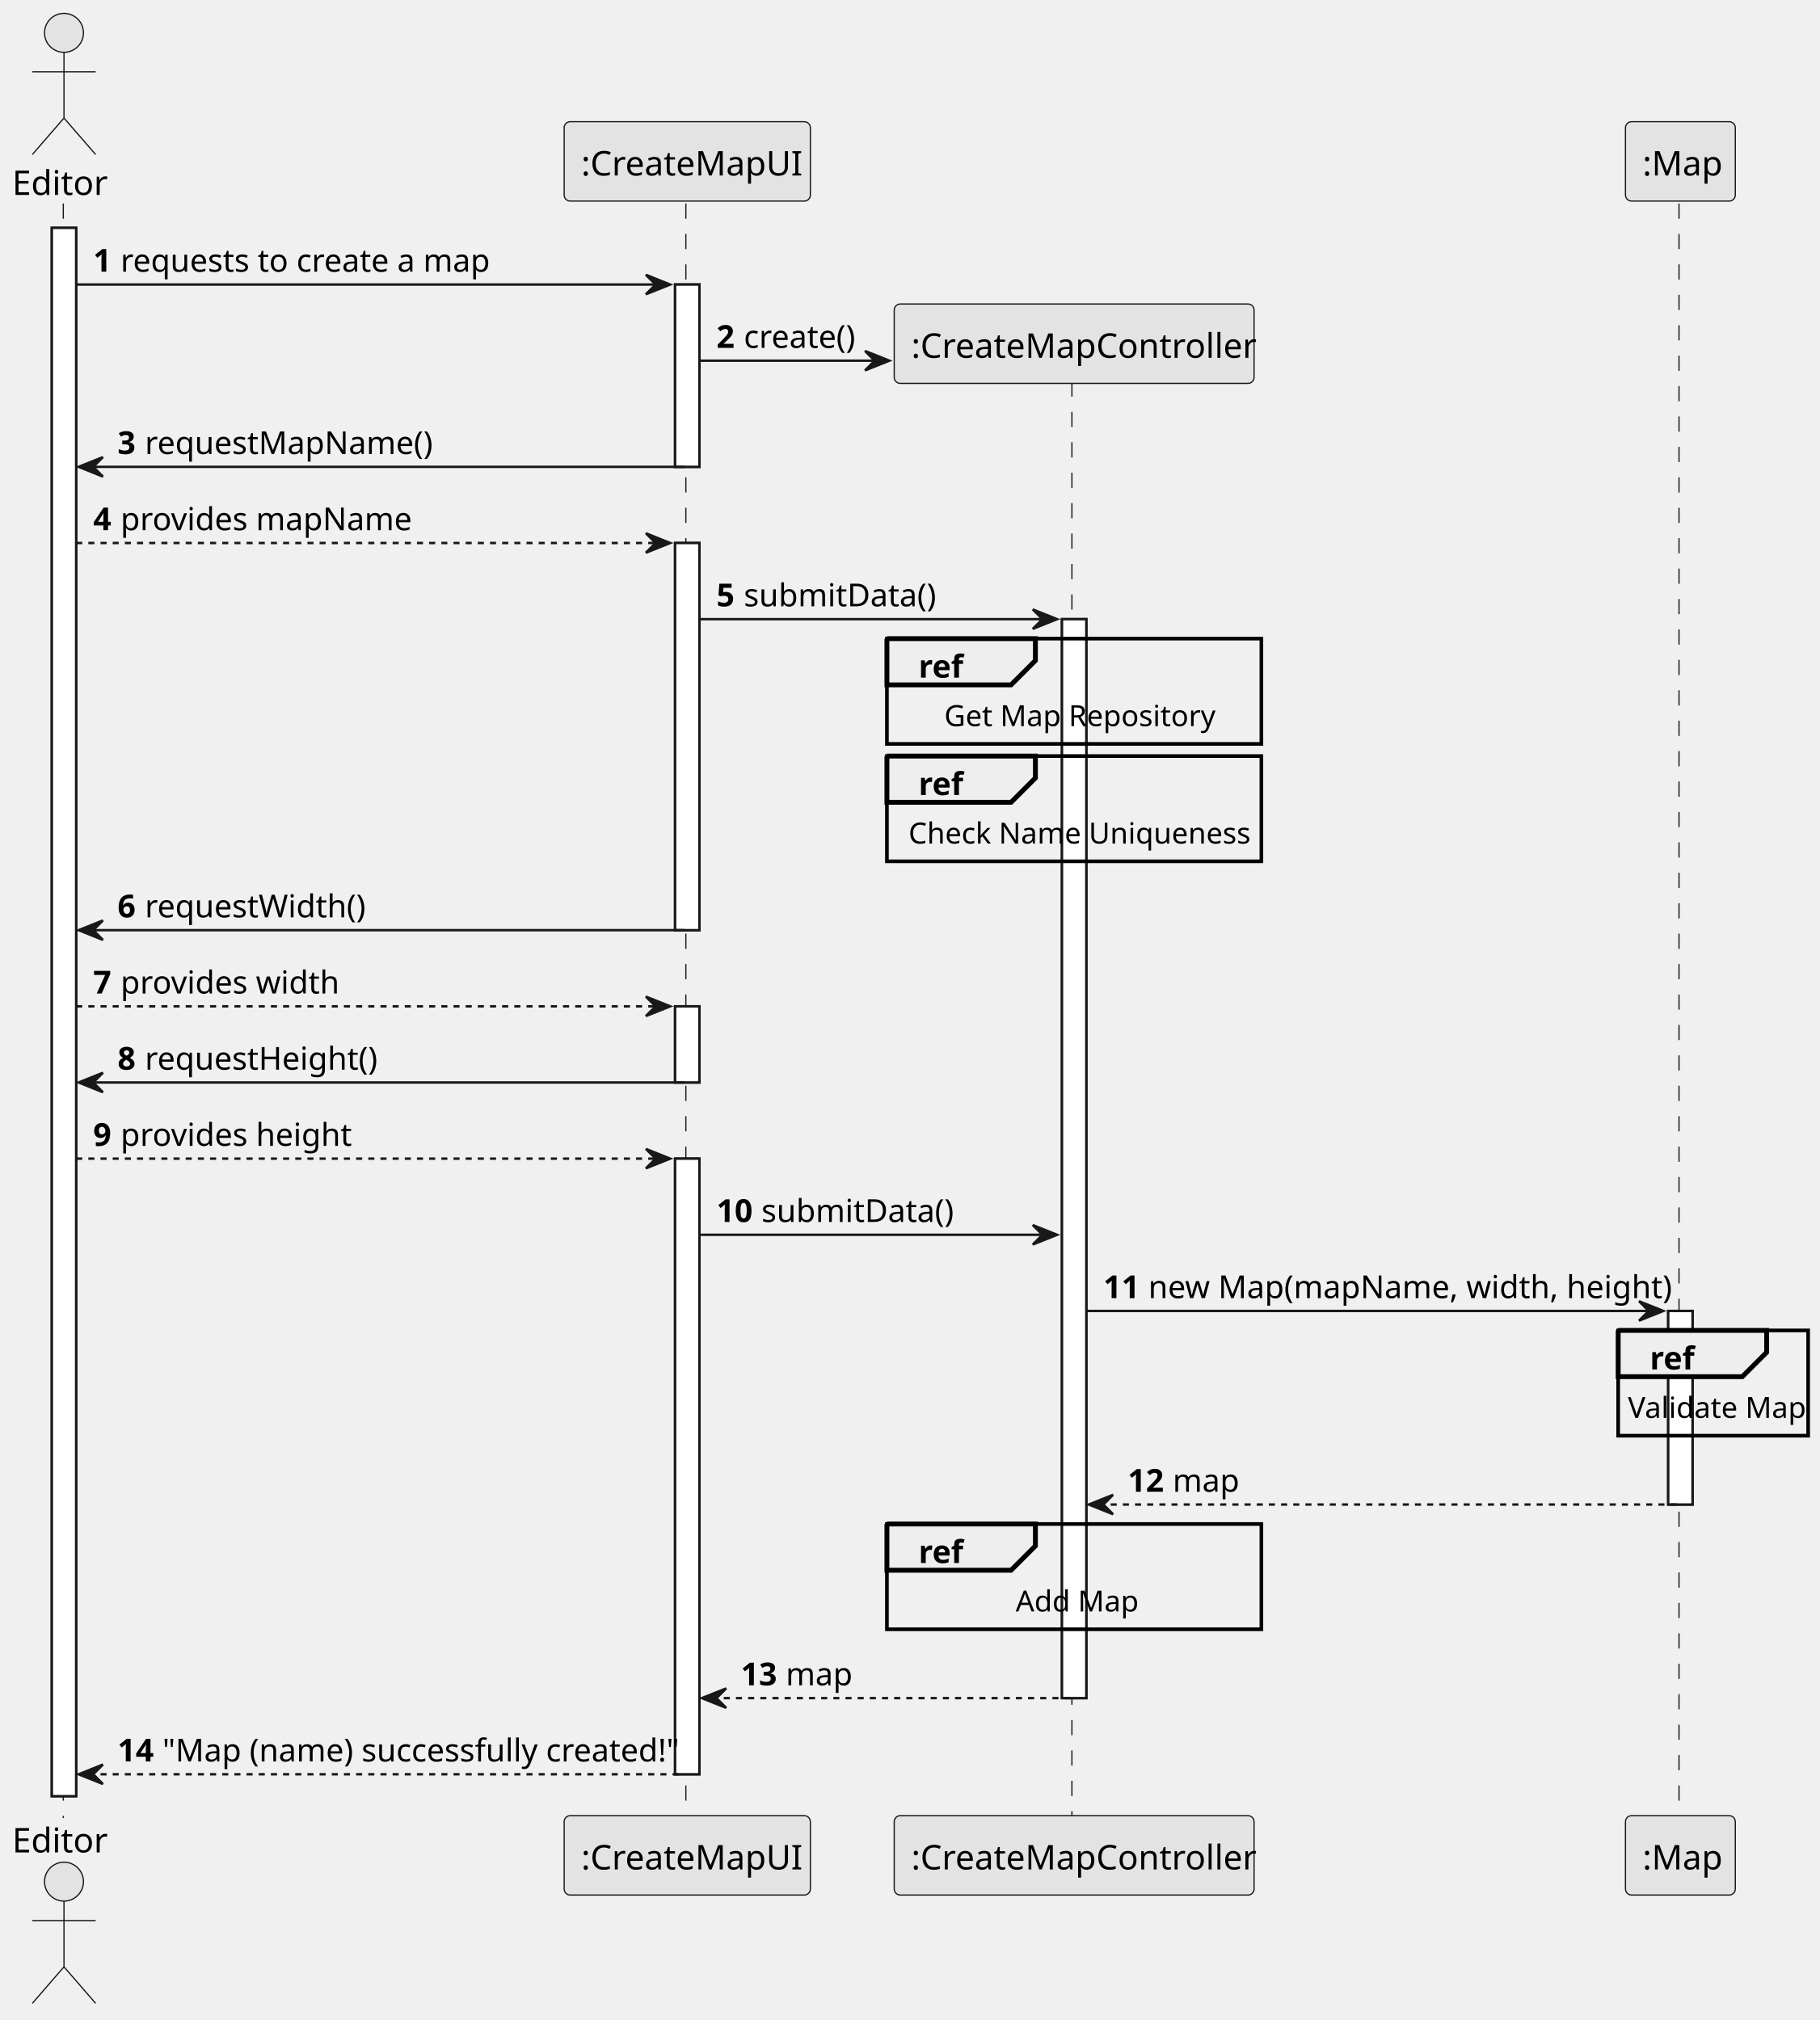
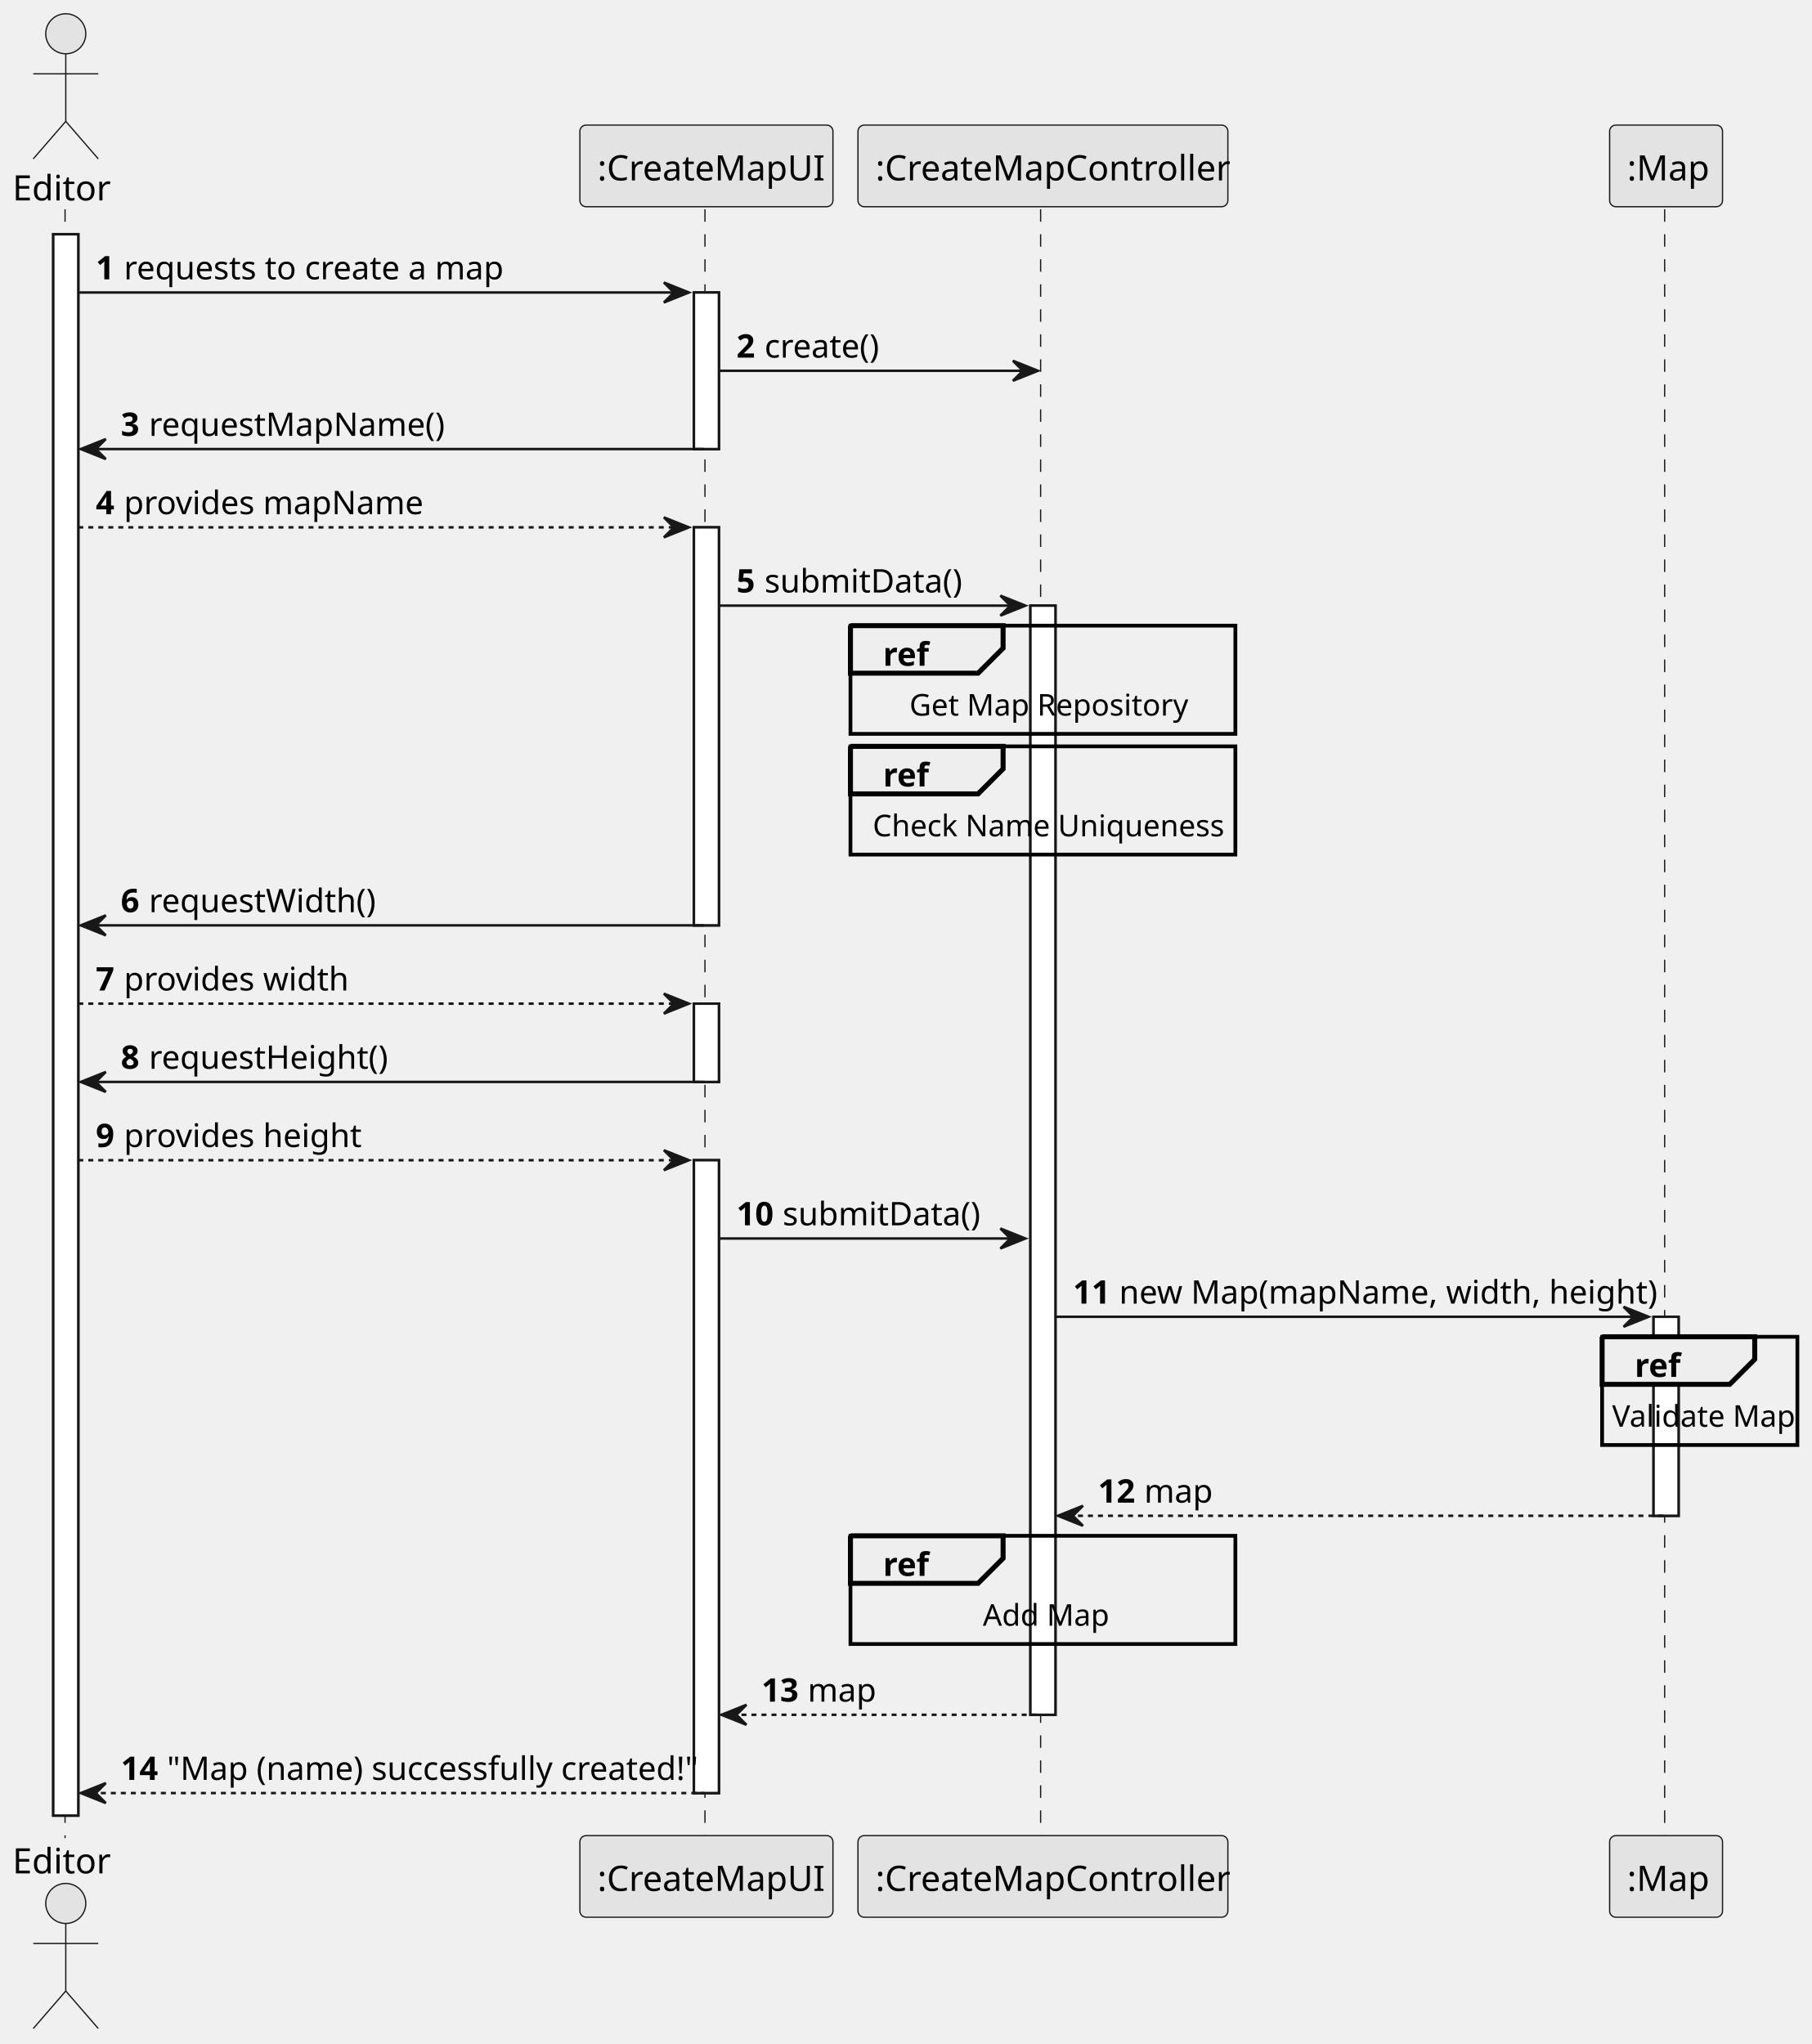
- <svg xmlns="http://www.w3.org/2000/svg" contentStyleType="text/css" height="664px" preserveAspectRatio="none" style="width:598px;height:664px;background:#FFFFFF;" version="1.1" viewBox="0 0 598 664" width="598.4px" zoomAndPan="magnify">
+ <svg xmlns="http://www.w3.org/2000/svg" contentStyleType="text/css" height="817px" preserveAspectRatio="none" style="width:724px;height:817px;background:#FFFFFF;" version="1.1" viewBox="0 0 724 817" width="724px" zoomAndPan="magnify">
  <defs />
  <g>
-     <rect fill="#FFFFFF" height="515.53" style="stroke:#181818;stroke-width:0.8;" width="8" x="17.029" y="74.897" />
-     <rect fill="#FFFFFF" height="59.93" style="stroke:#181818;stroke-width:0.8;" width="8" x="221.863" y="93.53" />
-     <rect fill="#FFFFFF" height="127.269" style="stroke:#181818;stroke-width:0.8;" width="8" x="221.863" y="178.492" />
-     <rect fill="#FFFFFF" height="25.033" style="stroke:#181818;stroke-width:0.8;" width="8" x="221.863" y="330.794" />
-     <rect fill="#FFFFFF" height="202.367" style="stroke:#181818;stroke-width:0.8;" width="8" x="221.863" y="380.859" />
-     <rect fill="#FFFFFF" height="354.669" style="stroke:#181818;stroke-width:0.8;" width="8" x="349.011" y="203.525" />
-     <rect fill="#FFFFFF" height="63.634" style="stroke:#181818;stroke-width:0.8;" width="8" x="548.25" y="430.925" />
-     <line style="stroke:#181818;stroke-width:0.4;stroke-dasharray:5.0,5.0;" x1="20.8" x2="20.8" y1="66.897" y2="597.627" />
-     <line style="stroke:#181818;stroke-width:0.4;stroke-dasharray:5.0,5.0;" x1="225.405" x2="225.405" y1="66.897" y2="597.627" />
-     <line style="stroke:#181818;stroke-width:0.4;stroke-dasharray:5.0,5.0;" x1="352.278" x2="352.278" y1="125.378" y2="597.627" />
-     <line style="stroke:#181818;stroke-width:0.4;stroke-dasharray:5.0,5.0;" x1="551.801" x2="551.801" y1="66.897" y2="597.627" />
-     <text fill="#000000" font-family="sans-serif" font-size="11.2" lengthAdjust="spacing" textLength="29.258" x="4" y="64.086">Editor</text>
-     <ellipse cx="21.029" cy="10.8" fill="#E3E3E3" rx="6.4" ry="6.4" style="stroke:#181818;stroke-width:0.4;" />
-     <path d="M21.029,17.2 L21.029,38.8 M10.629,23.6 L31.429,23.6 M21.029,38.8 L10.629,50.8 M21.029,38.8 L31.429,50.8 " fill="none" style="stroke:#181818;stroke-width:0.4;" />
-     <text fill="#000000" font-family="sans-serif" font-size="11.2" lengthAdjust="spacing" textLength="29.258" x="4" y="608.913">Editor</text>
-     <ellipse cx="21.029" cy="618.523" fill="#E3E3E3" rx="6.4" ry="6.4" style="stroke:#181818;stroke-width:0.4;" />
-     <path d="M21.029,624.923 L21.029,646.523 M10.629,631.323 L31.429,631.323 M21.029,646.523 L10.629,658.523 M21.029,646.523 L31.429,658.523 " fill="none" style="stroke:#181818;stroke-width:0.4;" />
-     <rect fill="#E3E3E3" height="26.097" rx="2" ry="2" style="stroke:#181818;stroke-width:0.4;" width="80.916" x="185.405" y="40" />
-     <text fill="#000000" font-family="sans-serif" font-size="11.2" lengthAdjust="spacing" textLength="69.716" x="191.005" y="57.686">:CreateMapUI</text>
-     <rect fill="#E3E3E3" height="26.097" rx="2" ry="2" style="stroke:#181818;stroke-width:0.4;" width="80.916" x="185.405" y="596.827" />
-     <text fill="#000000" font-family="sans-serif" font-size="11.2" lengthAdjust="spacing" textLength="69.716" x="191.005" y="614.513">:CreateMapUI</text>
-     <rect fill="#E3E3E3" height="26.097" rx="2" ry="2" style="stroke:#181818;stroke-width:0.4;" width="118.267" x="293.878" y="596.827" />
-     <text fill="#000000" font-family="sans-serif" font-size="11.2" lengthAdjust="spacing" textLength="107.067" x="299.478" y="614.513">:CreateMapController</text>
-     <rect fill="#E3E3E3" height="26.097" rx="2" ry="2" style="stroke:#181818;stroke-width:0.4;" width="36.099" x="534.201" y="40" />
-     <text fill="#000000" font-family="sans-serif" font-size="11.2" lengthAdjust="spacing" textLength="24.899" x="539.801" y="57.686">:Map</text>
-     <rect fill="#E3E3E3" height="26.097" rx="2" ry="2" style="stroke:#181818;stroke-width:0.4;" width="36.099" x="534.201" y="596.827" />
-     <text fill="#000000" font-family="sans-serif" font-size="11.2" lengthAdjust="spacing" textLength="24.899" x="539.801" y="614.513">:Map</text>
-     <rect fill="#FFFFFF" height="515.53" style="stroke:#181818;stroke-width:0.8;" width="8" x="17.029" y="74.897" />
-     <rect fill="#FFFFFF" height="59.93" style="stroke:#181818;stroke-width:0.8;" width="8" x="221.863" y="93.53" />
-     <rect fill="#FFFFFF" height="127.269" style="stroke:#181818;stroke-width:0.8;" width="8" x="221.863" y="178.492" />
-     <rect fill="#FFFFFF" height="25.033" style="stroke:#181818;stroke-width:0.8;" width="8" x="221.863" y="330.794" />
-     <rect fill="#FFFFFF" height="202.367" style="stroke:#181818;stroke-width:0.8;" width="8" x="221.863" y="380.859" />
-     <rect fill="#FFFFFF" height="354.669" style="stroke:#181818;stroke-width:0.8;" width="8" x="349.011" y="203.525" />
-     <rect fill="#FFFFFF" height="63.634" style="stroke:#181818;stroke-width:0.8;" width="8" x="548.25" y="430.925" />
-     <polygon fill="#181818" points="212.262,90.33,220.262,93.53,212.262,96.73,215.463,93.53" style="stroke:#181818;stroke-width:0.8;" />
-     <line style="stroke:#181818;stroke-width:0.8;" x1="25.029" x2="217.062" y1="93.53" y2="93.53" />
-     <text fill="#000000" font-family="sans-serif" font-size="10.4" font-weight="bold" lengthAdjust="spacing" textLength="5.784" x="30.629" y="89.32">1</text>
-     <text fill="#000000" font-family="sans-serif" font-size="10.4" lengthAdjust="spacing" textLength="115.04" x="39.613" y="89.32">requests to create a map</text>
-     <polygon fill="#181818" points="284.278,115.362,292.278,118.562,284.278,121.763,287.478,118.562" style="stroke:#181818;stroke-width:0.8;" />
-     <line style="stroke:#181818;stroke-width:0.8;" x1="229.863" x2="289.078" y1="118.562" y2="118.562" />
-     <text fill="#000000" font-family="sans-serif" font-size="10.4" font-weight="bold" lengthAdjust="spacing" textLength="5.784" x="235.463" y="114.352">2</text>
-     <text fill="#000000" font-family="sans-serif" font-size="10.4" lengthAdjust="spacing" textLength="35.831" x="244.446" y="114.352">create()</text>
-     <rect fill="#E3E3E3" height="26.097" rx="2" ry="2" style="stroke:#181818;stroke-width:0.4;" width="118.267" x="293.878" y="99.93" />
-     <text fill="#000000" font-family="sans-serif" font-size="11.2" lengthAdjust="spacing" textLength="107.067" x="299.478" y="117.616">:CreateMapController</text>
-     <polygon fill="#181818" points="33.829,150.259,25.829,153.459,33.829,156.659,30.629,153.459" style="stroke:#181818;stroke-width:0.8;" />
-     <line style="stroke:#181818;stroke-width:0.8;" x1="29.029" x2="225.062" y1="153.459" y2="153.459" />
-     <text fill="#000000" font-family="sans-serif" font-size="10.4" font-weight="bold" lengthAdjust="spacing" textLength="5.784" x="38.629" y="149.249">3</text>
-     <text fill="#000000" font-family="sans-serif" font-size="10.4" lengthAdjust="spacing" textLength="89.588" x="47.613" y="149.249">requestMapName()</text>
-     <polygon fill="#181818" points="212.262,175.292,220.262,178.492,212.262,181.692,215.463,178.492" style="stroke:#181818;stroke-width:0.8;" />
-     <line style="stroke:#181818;stroke-width:0.8;stroke-dasharray:2.0,2.0;" x1="25.029" x2="217.062" y1="178.492" y2="178.492" />
-     <text fill="#000000" font-family="sans-serif" font-size="10.4" font-weight="bold" lengthAdjust="spacing" textLength="5.784" x="30.629" y="174.282">4</text>
-     <text fill="#000000" font-family="sans-serif" font-size="10.4" lengthAdjust="spacing" textLength="90.172" x="39.613" y="174.282">provides mapName</text>
-     <polygon fill="#181818" points="339.411,200.325,347.411,203.525,339.411,206.725,342.611,203.525" style="stroke:#181818;stroke-width:0.8;" />
-     <line style="stroke:#181818;stroke-width:0.8;" x1="229.863" x2="344.211" y1="203.525" y2="203.525" />
-     <text fill="#000000" font-family="sans-serif" font-size="10.4" font-weight="bold" lengthAdjust="spacing" textLength="5.784" x="235.463" y="199.315">5</text>
-     <text fill="#000000" font-family="sans-serif" font-size="10.4" lengthAdjust="spacing" textLength="59.526" x="244.446" y="199.315">submitData()</text>
-     <rect fill="none" height="34.602" style="stroke:#000000;stroke-width:1.2;" width="123.067" x="291.478" y="209.925" />
-     <path d="M291.478,209.925 L340.278,209.925 L340.278,217.125 L332.278,225.125 L291.478,225.125 L291.478,209.925 " fill="#EEEEEE" style="stroke:#000000;stroke-width:1.6;" />
-     <text fill="#000000" font-family="sans-serif" font-size="10.4" font-weight="bold" lengthAdjust="spacing" textLength="13.294" x="301.878" y="222.748">ref</text>
-     <text fill="#000000" font-family="sans-serif" font-size="9.6" lengthAdjust="spacing" textLength="85.369" x="310.327" y="238.684">Get Map Repository</text>
-     <rect fill="none" height="34.602" style="stroke:#000000;stroke-width:1.2;" width="123.067" x="291.478" y="248.527" />
-     <path d="M291.478,248.527 L340.278,248.527 L340.278,255.727 L332.278,263.727 L291.478,263.727 L291.478,248.527 " fill="#EEEEEE" style="stroke:#000000;stroke-width:1.6;" />
-     <text fill="#000000" font-family="sans-serif" font-size="10.4" font-weight="bold" lengthAdjust="spacing" textLength="13.294" x="301.878" y="261.349">ref</text>
-     <text fill="#000000" font-family="sans-serif" font-size="9.6" lengthAdjust="spacing" textLength="108.853" x="298.585" y="277.286">Check Name Uniqueness</text>
-     <polygon fill="#181818" points="33.829,302.561,25.829,305.761,33.829,308.961,30.629,305.761" style="stroke:#181818;stroke-width:0.8;" />
-     <line style="stroke:#181818;stroke-width:0.8;" x1="29.029" x2="225.062" y1="305.761" y2="305.761" />
-     <text fill="#000000" font-family="sans-serif" font-size="10.4" font-weight="bold" lengthAdjust="spacing" textLength="5.784" x="38.629" y="301.551">6</text>
-     <text fill="#000000" font-family="sans-serif" font-size="10.4" lengthAdjust="spacing" textLength="68.199" x="47.613" y="301.551">requestWidth()</text>
-     <polygon fill="#181818" points="212.262,327.594,220.262,330.794,212.262,333.994,215.463,330.794" style="stroke:#181818;stroke-width:0.8;" />
-     <line style="stroke:#181818;stroke-width:0.8;stroke-dasharray:2.0,2.0;" x1="25.029" x2="217.062" y1="330.794" y2="330.794" />
-     <text fill="#000000" font-family="sans-serif" font-size="10.4" font-weight="bold" lengthAdjust="spacing" textLength="5.784" x="30.629" y="326.584">7</text>
-     <text fill="#000000" font-family="sans-serif" font-size="10.4" lengthAdjust="spacing" textLength="66.478" x="39.613" y="326.584">provides width</text>
-     <polygon fill="#181818" points="33.829,352.627,25.829,355.827,33.829,359.027,30.629,355.827" style="stroke:#181818;stroke-width:0.8;" />
-     <line style="stroke:#181818;stroke-width:0.8;" x1="29.029" x2="225.062" y1="355.827" y2="355.827" />
-     <text fill="#000000" font-family="sans-serif" font-size="10.4" font-weight="bold" lengthAdjust="spacing" textLength="5.784" x="38.629" y="351.616">8</text>
-     <text fill="#000000" font-family="sans-serif" font-size="10.4" lengthAdjust="spacing" textLength="71.678" x="47.613" y="351.616">requestHeight()</text>
-     <polygon fill="#181818" points="212.262,377.659,220.262,380.859,212.262,384.059,215.463,380.859" style="stroke:#181818;stroke-width:0.8;" />
-     <line style="stroke:#181818;stroke-width:0.8;stroke-dasharray:2.0,2.0;" x1="25.029" x2="217.062" y1="380.859" y2="380.859" />
-     <text fill="#000000" font-family="sans-serif" font-size="10.4" font-weight="bold" lengthAdjust="spacing" textLength="5.784" x="30.629" y="376.649">9</text>
-     <text fill="#000000" font-family="sans-serif" font-size="10.4" lengthAdjust="spacing" textLength="70.535" x="39.613" y="376.649">provides height</text>
-     <polygon fill="#181818" points="339.411,402.692,347.411,405.892,339.411,409.092,342.611,405.892" style="stroke:#181818;stroke-width:0.8;" />
-     <line style="stroke:#181818;stroke-width:0.8;" x1="229.863" x2="344.211" y1="405.892" y2="405.892" />
-     <text fill="#000000" font-family="sans-serif" font-size="10.4" font-weight="bold" lengthAdjust="spacing" textLength="11.568" x="235.463" y="401.682">10</text>
-     <text fill="#000000" font-family="sans-serif" font-size="10.4" lengthAdjust="spacing" textLength="59.526" x="250.231" y="401.682">submitData()</text>
-     <polygon fill="#181818" points="538.65,427.725,546.65,430.925,538.65,434.125,541.85,430.925" style="stroke:#181818;stroke-width:0.8;" />
-     <line style="stroke:#181818;stroke-width:0.8;" x1="357.011" x2="543.45" y1="430.925" y2="430.925" />
-     <text fill="#000000" font-family="sans-serif" font-size="10.4" font-weight="bold" lengthAdjust="spacing" textLength="11.568" x="362.611" y="426.715">11</text>
-     <text fill="#000000" font-family="sans-serif" font-size="10.4" lengthAdjust="spacing" textLength="161.271" x="377.379" y="426.715">new Map(mapName, width, height)</text>
-     <rect fill="none" height="34.602" style="stroke:#000000;stroke-width:1.2;" width="62.434" x="531.801" y="437.325" />
-     <path d="M531.801,437.325 L580.601,437.325 L580.601,444.525 L572.601,452.525 L531.801,452.525 L531.801,437.325 " fill="#EEEEEE" style="stroke:#000000;stroke-width:1.6;" />
-     <text fill="#000000" font-family="sans-serif" font-size="10.4" font-weight="bold" lengthAdjust="spacing" textLength="13.294" x="542.201" y="450.148">ref</text>
-     <text fill="#000000" font-family="sans-serif" font-size="9.6" lengthAdjust="spacing" textLength="56.034" x="535.001" y="466.084">Validate Map</text>
-     <polygon fill="#181818" points="365.811,491.359,357.811,494.559,365.811,497.759,362.611,494.559" style="stroke:#181818;stroke-width:0.8;" />
-     <line style="stroke:#181818;stroke-width:0.8;stroke-dasharray:2.0,2.0;" x1="361.011" x2="551.45" y1="494.559" y2="494.559" />
-     <text fill="#000000" font-family="sans-serif" font-size="10.4" font-weight="bold" lengthAdjust="spacing" textLength="11.568" x="370.611" y="490.349">12</text>
-     <text fill="#000000" font-family="sans-serif" font-size="10.4" lengthAdjust="spacing" textLength="20.231" x="385.379" y="490.349">map</text>
-     <rect fill="none" height="34.602" style="stroke:#000000;stroke-width:1.2;" width="123.067" x="291.478" y="500.959" />
-     <path d="M291.478,500.959 L340.278,500.959 L340.278,508.159 L332.278,516.159 L291.478,516.159 L291.478,500.959 " fill="#EEEEEE" style="stroke:#000000;stroke-width:1.6;" />
-     <text fill="#000000" font-family="sans-serif" font-size="10.4" font-weight="bold" lengthAdjust="spacing" textLength="13.294" x="301.878" y="513.782">ref</text>
-     <text fill="#000000" font-family="sans-serif" font-size="9.6" lengthAdjust="spacing" textLength="38.423" x="333.8" y="529.719">Add Map</text>
-     <polygon fill="#181818" points="238.662,554.994,230.662,558.194,238.662,561.394,235.463,558.194" style="stroke:#181818;stroke-width:0.8;" />
-     <line style="stroke:#181818;stroke-width:0.8;stroke-dasharray:2.0,2.0;" x1="233.863" x2="352.211" y1="558.194" y2="558.194" />
-     <text fill="#000000" font-family="sans-serif" font-size="10.4" font-weight="bold" lengthAdjust="spacing" textLength="11.568" x="243.463" y="553.984">13</text>
-     <text fill="#000000" font-family="sans-serif" font-size="10.4" lengthAdjust="spacing" textLength="20.231" x="258.231" y="553.984">map</text>
-     <polygon fill="#181818" points="33.829,580.027,25.829,583.227,33.829,586.427,30.629,583.227" style="stroke:#181818;stroke-width:0.8;" />
-     <line style="stroke:#181818;stroke-width:0.8;stroke-dasharray:2.0,2.0;" x1="29.029" x2="225.062" y1="583.227" y2="583.227" />
-     <text fill="#000000" font-family="sans-serif" font-size="10.4" font-weight="bold" lengthAdjust="spacing" textLength="11.568" x="38.629" y="579.016">14</text>
-     <text fill="#000000" font-family="sans-serif" font-size="10.4" lengthAdjust="spacing" textLength="162.866" x="53.397" y="579.016">"Map (name) successfully created!"</text>
+     <rect fill="#FFFFFF" height="632.082" style="stroke:#181818;stroke-width:1.0;" width="10" x="21.286" y="93.621" />
+     <rect fill="#FFFFFF" height="62.582" style="stroke:#181818;stroke-width:1.0;" width="10" x="277.328" y="116.912" />
+     <rect fill="#FFFFFF" height="159.086" style="stroke:#181818;stroke-width:1.0;" width="10" x="277.328" y="210.785" />
+     <rect fill="#FFFFFF" height="31.291" style="stroke:#181818;stroke-width:1.0;" width="10" x="277.328" y="401.162" />
+     <rect fill="#FFFFFF" height="252.959" style="stroke:#181818;stroke-width:1.0;" width="10" x="277.328" y="463.744" />
+     <rect fill="#FFFFFF" height="443.336" style="stroke:#181818;stroke-width:1.0;" width="10" x="411.817" y="242.076" />
+     <rect fill="#FFFFFF" height="79.543" style="stroke:#181818;stroke-width:1.0;" width="10" x="660.866" y="526.326" />
+     <line style="stroke:#181818;stroke-width:0.5;stroke-dasharray:5.0,5.0;" x1="26" x2="26" y1="83.621" y2="734.703" />
+     <line style="stroke:#181818;stroke-width:0.5;stroke-dasharray:5.0,5.0;" x1="281.756" x2="281.756" y1="83.621" y2="734.703" />
+     <line style="stroke:#181818;stroke-width:0.5;stroke-dasharray:5.0,5.0;" x1="415.9" x2="415.9" y1="83.621" y2="734.703" />
+     <line style="stroke:#181818;stroke-width:0.5;stroke-dasharray:5.0,5.0;" x1="665.304" x2="665.304" y1="83.621" y2="734.703" />
+     <text fill="#000000" font-family="sans-serif" font-size="14" lengthAdjust="spacing" textLength="36.572" x="5" y="80.107">Editor</text>
+     <ellipse cx="26.286" cy="13.5" fill="#E3E3E3" rx="8" ry="8" style="stroke:#181818;stroke-width:0.5;" />
+     <path d="M26.286,21.5 L26.286,48.5 M13.286,29.5 L39.286,29.5 M26.286,48.5 L13.286,63.5 M26.286,48.5 L39.286,63.5 " fill="none" style="stroke:#181818;stroke-width:0.5;" />
+     <text fill="#000000" font-family="sans-serif" font-size="14" lengthAdjust="spacing" textLength="36.572" x="5" y="748.811">Editor</text>
+     <ellipse cx="26.286" cy="760.824" fill="#E3E3E3" rx="8" ry="8" style="stroke:#181818;stroke-width:0.5;" />
+     <path d="M26.286,768.824 L26.286,795.824 M13.286,776.824 L39.286,776.824 M26.286,795.824 L13.286,810.824 M26.286,795.824 L39.286,810.824 " fill="none" style="stroke:#181818;stroke-width:0.5;" />
+     <rect fill="#E3E3E3" height="32.621" rx="2.5" ry="2.5" style="stroke:#181818;stroke-width:0.5;" width="101.144" x="231.756" y="50" />
+     <text fill="#000000" font-family="sans-serif" font-size="14" lengthAdjust="spacing" textLength="87.144" x="238.756" y="72.107">:CreateMapUI</text>
+     <rect fill="#E3E3E3" height="32.621" rx="2.5" ry="2.5" style="stroke:#181818;stroke-width:0.5;" width="101.144" x="231.756" y="733.703" />
+     <text fill="#000000" font-family="sans-serif" font-size="14" lengthAdjust="spacing" textLength="87.144" x="238.756" y="755.811">:CreateMapUI</text>
+     <rect fill="#E3E3E3" height="32.621" rx="2.5" ry="2.5" style="stroke:#181818;stroke-width:0.5;" width="147.834" x="342.9" y="50" />
+     <text fill="#000000" font-family="sans-serif" font-size="14" lengthAdjust="spacing" textLength="133.834" x="349.9" y="72.107">:CreateMapController</text>
+     <rect fill="#E3E3E3" height="32.621" rx="2.5" ry="2.5" style="stroke:#181818;stroke-width:0.5;" width="147.834" x="342.9" y="733.703" />
+     <text fill="#000000" font-family="sans-serif" font-size="14" lengthAdjust="spacing" textLength="133.834" x="349.9" y="755.811">:CreateMapController</text>
+     <rect fill="#E3E3E3" height="32.621" rx="2.5" ry="2.5" style="stroke:#181818;stroke-width:0.5;" width="45.124" x="643.304" y="50" />
+     <text fill="#000000" font-family="sans-serif" font-size="14" lengthAdjust="spacing" textLength="31.124" x="650.304" y="72.107">:Map</text>
+     <rect fill="#E3E3E3" height="32.621" rx="2.5" ry="2.5" style="stroke:#181818;stroke-width:0.5;" width="45.124" x="643.304" y="733.703" />
+     <text fill="#000000" font-family="sans-serif" font-size="14" lengthAdjust="spacing" textLength="31.124" x="650.304" y="755.811">:Map</text>
+     <rect fill="#FFFFFF" height="632.082" style="stroke:#181818;stroke-width:1.0;" width="10" x="21.286" y="93.621" />
+     <rect fill="#FFFFFF" height="62.582" style="stroke:#181818;stroke-width:1.0;" width="10" x="277.328" y="116.912" />
+     <rect fill="#FFFFFF" height="159.086" style="stroke:#181818;stroke-width:1.0;" width="10" x="277.328" y="210.785" />
+     <rect fill="#FFFFFF" height="31.291" style="stroke:#181818;stroke-width:1.0;" width="10" x="277.328" y="401.162" />
+     <rect fill="#FFFFFF" height="252.959" style="stroke:#181818;stroke-width:1.0;" width="10" x="277.328" y="463.744" />
+     <rect fill="#FFFFFF" height="443.336" style="stroke:#181818;stroke-width:1.0;" width="10" x="411.817" y="242.076" />
+     <rect fill="#FFFFFF" height="79.543" style="stroke:#181818;stroke-width:1.0;" width="10" x="660.866" y="526.326" />
+     <polygon fill="#181818" points="265.328,112.912,275.328,116.912,265.328,120.912,269.328,116.912" style="stroke:#181818;stroke-width:1.0;" />
+     <line style="stroke:#181818;stroke-width:1.0;" x1="31.286" x2="271.328" y1="116.912" y2="116.912" />
+     <text fill="#000000" font-family="sans-serif" font-size="13" font-weight="bold" lengthAdjust="spacing" textLength="7.23" x="38.286" y="111.649">1</text>
+     <text fill="#000000" font-family="sans-serif" font-size="13" lengthAdjust="spacing" textLength="143.8" x="49.516" y="111.649">requests to create a map</text>
+     <polygon fill="#181818" points="404.817,144.203,414.817,148.203,404.817,152.203,408.817,148.203" style="stroke:#181818;stroke-width:1.0;" />
+     <line style="stroke:#181818;stroke-width:1.0;" x1="287.328" x2="410.817" y1="148.203" y2="148.203" />
+     <text fill="#000000" font-family="sans-serif" font-size="13" font-weight="bold" lengthAdjust="spacing" textLength="7.23" x="294.328" y="142.94">2</text>
+     <text fill="#000000" font-family="sans-serif" font-size="13" lengthAdjust="spacing" textLength="44.789" x="305.558" y="142.94">create()</text>
+     <polygon fill="#181818" points="42.286,175.494,32.286,179.494,42.286,183.494,38.286,179.494" style="stroke:#181818;stroke-width:1.0;" />
+     <line style="stroke:#181818;stroke-width:1.0;" x1="36.286" x2="281.328" y1="179.494" y2="179.494" />
+     <text fill="#000000" font-family="sans-serif" font-size="13" font-weight="bold" lengthAdjust="spacing" textLength="7.23" x="48.286" y="174.231">3</text>
+     <text fill="#000000" font-family="sans-serif" font-size="13" lengthAdjust="spacing" textLength="111.985" x="59.516" y="174.231">requestMapName()</text>
+     <polygon fill="#181818" points="265.328,206.785,275.328,210.785,265.328,214.785,269.328,210.785" style="stroke:#181818;stroke-width:1.0;" />
+     <line style="stroke:#181818;stroke-width:1.0;stroke-dasharray:2.0,2.0;" x1="31.286" x2="271.328" y1="210.785" y2="210.785" />
+     <text fill="#000000" font-family="sans-serif" font-size="13" font-weight="bold" lengthAdjust="spacing" textLength="7.23" x="38.286" y="205.523">4</text>
+     <text fill="#000000" font-family="sans-serif" font-size="13" lengthAdjust="spacing" textLength="112.715" x="49.516" y="205.523">provides mapName</text>
+     <polygon fill="#181818" points="399.817,238.076,409.817,242.076,399.817,246.076,403.817,242.076" style="stroke:#181818;stroke-width:1.0;" />
+     <line style="stroke:#181818;stroke-width:1.0;" x1="287.328" x2="405.817" y1="242.076" y2="242.076" />
+     <text fill="#000000" font-family="sans-serif" font-size="13" font-weight="bold" lengthAdjust="spacing" textLength="7.23" x="294.328" y="236.814">5</text>
+     <text fill="#000000" font-family="sans-serif" font-size="13" lengthAdjust="spacing" textLength="74.407" x="305.558" y="236.814">submitData()</text>
+     <rect fill="none" height="43.252" style="stroke:#000000;stroke-width:1.5;" width="153.834" x="339.9" y="250.076" />
+     <path d="M339.9,250.076 L400.9,250.076 L400.9,259.076 L390.9,269.076 L339.9,269.076 L339.9,250.076 " fill="#EEEEEE" style="stroke:#000000;stroke-width:2.0;" />
+     <text fill="#000000" font-family="sans-serif" font-size="13" font-weight="bold" lengthAdjust="spacing" textLength="16.618" x="352.9" y="266.104">ref</text>
+     <text fill="#000000" font-family="sans-serif" font-size="12" lengthAdjust="spacing" textLength="106.711" x="363.462" y="286.025">Get Map Repository</text>
+     <rect fill="none" height="43.252" style="stroke:#000000;stroke-width:1.5;" width="153.834" x="339.9" y="298.328" />
+     <path d="M339.9,298.328 L400.9,298.328 L400.9,307.328 L390.9,317.328 L339.9,317.328 L339.9,298.328 " fill="#EEEEEE" style="stroke:#000000;stroke-width:2.0;" />
+     <text fill="#000000" font-family="sans-serif" font-size="13" font-weight="bold" lengthAdjust="spacing" textLength="16.618" x="352.9" y="314.356">ref</text>
+     <text fill="#000000" font-family="sans-serif" font-size="12" lengthAdjust="spacing" textLength="136.066" x="348.784" y="334.277">Check Name Uniqueness</text>
+     <polygon fill="#181818" points="42.286,365.871,32.286,369.871,42.286,373.871,38.286,369.871" style="stroke:#181818;stroke-width:1.0;" />
+     <line style="stroke:#181818;stroke-width:1.0;" x1="36.286" x2="281.328" y1="369.871" y2="369.871" />
+     <text fill="#000000" font-family="sans-serif" font-size="13" font-weight="bold" lengthAdjust="spacing" textLength="7.23" x="48.286" y="364.608">6</text>
+     <text fill="#000000" font-family="sans-serif" font-size="13" lengthAdjust="spacing" textLength="85.249" x="59.516" y="364.608">requestWidth()</text>
+     <polygon fill="#181818" points="265.328,397.162,275.328,401.162,265.328,405.162,269.328,401.162" style="stroke:#181818;stroke-width:1.0;" />
+     <line style="stroke:#181818;stroke-width:1.0;stroke-dasharray:2.0,2.0;" x1="31.286" x2="271.328" y1="401.162" y2="401.162" />
+     <text fill="#000000" font-family="sans-serif" font-size="13" font-weight="bold" lengthAdjust="spacing" textLength="7.23" x="38.286" y="395.899">7</text>
+     <text fill="#000000" font-family="sans-serif" font-size="13" lengthAdjust="spacing" textLength="83.097" x="49.516" y="395.899">provides width</text>
+     <polygon fill="#181818" points="42.286,428.453,32.286,432.453,42.286,436.453,38.286,432.453" style="stroke:#181818;stroke-width:1.0;" />
+     <line style="stroke:#181818;stroke-width:1.0;" x1="36.286" x2="281.328" y1="432.453" y2="432.453" />
+     <text fill="#000000" font-family="sans-serif" font-size="13" font-weight="bold" lengthAdjust="spacing" textLength="7.23" x="48.286" y="427.19">8</text>
+     <text fill="#000000" font-family="sans-serif" font-size="13" lengthAdjust="spacing" textLength="89.597" x="59.516" y="427.19">requestHeight()</text>
+     <polygon fill="#181818" points="265.328,459.744,275.328,463.744,265.328,467.744,269.328,463.744" style="stroke:#181818;stroke-width:1.0;" />
+     <line style="stroke:#181818;stroke-width:1.0;stroke-dasharray:2.0,2.0;" x1="31.286" x2="271.328" y1="463.744" y2="463.744" />
+     <text fill="#000000" font-family="sans-serif" font-size="13" font-weight="bold" lengthAdjust="spacing" textLength="7.23" x="38.286" y="458.481">9</text>
+     <text fill="#000000" font-family="sans-serif" font-size="13" lengthAdjust="spacing" textLength="88.169" x="49.516" y="458.481">provides height</text>
+     <polygon fill="#181818" points="399.817,491.035,409.817,495.035,399.817,499.035,403.817,495.035" style="stroke:#181818;stroke-width:1.0;" />
+     <line style="stroke:#181818;stroke-width:1.0;" x1="287.328" x2="405.817" y1="495.035" y2="495.035" />
+     <text fill="#000000" font-family="sans-serif" font-size="13" font-weight="bold" lengthAdjust="spacing" textLength="14.46" x="294.328" y="489.772">10</text>
+     <text fill="#000000" font-family="sans-serif" font-size="13" lengthAdjust="spacing" textLength="74.407" x="312.788" y="489.772">submitData()</text>
+     <polygon fill="#181818" points="648.866,522.326,658.866,526.326,648.866,530.326,652.866,526.326" style="stroke:#181818;stroke-width:1.0;" />
+     <line style="stroke:#181818;stroke-width:1.0;" x1="421.817" x2="654.866" y1="526.326" y2="526.326" />
+     <text fill="#000000" font-family="sans-serif" font-size="13" font-weight="bold" lengthAdjust="spacing" textLength="14.46" x="428.817" y="521.063">11</text>
+     <text fill="#000000" font-family="sans-serif" font-size="13" lengthAdjust="spacing" textLength="201.589" x="447.277" y="521.063">new Map(mapName, width, height)</text>
+     <rect fill="none" height="43.252" style="stroke:#000000;stroke-width:1.5;" width="78.043" x="640.304" y="534.326" />
+     <path d="M640.304,534.326 L701.304,534.326 L701.304,543.326 L691.304,553.326 L640.304,553.326 L640.304,534.326 " fill="#EEEEEE" style="stroke:#000000;stroke-width:2.0;" />
+     <text fill="#000000" font-family="sans-serif" font-size="13" font-weight="bold" lengthAdjust="spacing" textLength="16.618" x="653.304" y="550.355">ref</text>
+     <text fill="#000000" font-family="sans-serif" font-size="12" lengthAdjust="spacing" textLength="70.043" x="644.304" y="570.275">Validate Map</text>
+     <polygon fill="#181818" points="432.817,601.869,422.817,605.869,432.817,609.869,428.817,605.869" style="stroke:#181818;stroke-width:1.0;" />
+     <line style="stroke:#181818;stroke-width:1.0;stroke-dasharray:2.0,2.0;" x1="426.817" x2="664.866" y1="605.869" y2="605.869" />
+     <text fill="#000000" font-family="sans-serif" font-size="13" font-weight="bold" lengthAdjust="spacing" textLength="14.46" x="438.817" y="600.606">12</text>
+     <text fill="#000000" font-family="sans-serif" font-size="13" lengthAdjust="spacing" textLength="25.289" x="457.277" y="600.606">map</text>
+     <rect fill="none" height="43.252" style="stroke:#000000;stroke-width:1.5;" width="153.834" x="339.9" y="613.869" />
+     <path d="M339.9,613.869 L400.9,613.869 L400.9,622.869 L390.9,632.869 L339.9,632.869 L339.9,613.869 " fill="#EEEEEE" style="stroke:#000000;stroke-width:2.0;" />
+     <text fill="#000000" font-family="sans-serif" font-size="13" font-weight="bold" lengthAdjust="spacing" textLength="16.618" x="352.9" y="629.898">ref</text>
+     <text fill="#000000" font-family="sans-serif" font-size="12" lengthAdjust="spacing" textLength="48.029" x="392.803" y="649.818">Add Map</text>
+     <polygon fill="#181818" points="298.328,681.412,288.328,685.412,298.328,689.412,294.328,685.412" style="stroke:#181818;stroke-width:1.0;" />
+     <line style="stroke:#181818;stroke-width:1.0;stroke-dasharray:2.0,2.0;" x1="292.328" x2="415.817" y1="685.412" y2="685.412" />
+     <text fill="#000000" font-family="sans-serif" font-size="13" font-weight="bold" lengthAdjust="spacing" textLength="14.46" x="304.328" y="680.149">13</text>
+     <text fill="#000000" font-family="sans-serif" font-size="13" lengthAdjust="spacing" textLength="25.289" x="322.788" y="680.149">map</text>
+     <polygon fill="#181818" points="42.286,712.703,32.286,716.703,42.286,720.703,38.286,716.703" style="stroke:#181818;stroke-width:1.0;" />
+     <line style="stroke:#181818;stroke-width:1.0;stroke-dasharray:2.0,2.0;" x1="36.286" x2="281.328" y1="716.703" y2="716.703" />
+     <text fill="#000000" font-family="sans-serif" font-size="13" font-weight="bold" lengthAdjust="spacing" textLength="14.46" x="48.286" y="711.44">14</text>
+     <text fill="#000000" font-family="sans-serif" font-size="13" lengthAdjust="spacing" textLength="203.582" x="66.746" y="711.44">"Map (name) successfully created!"</text>
  </g>
</svg>
